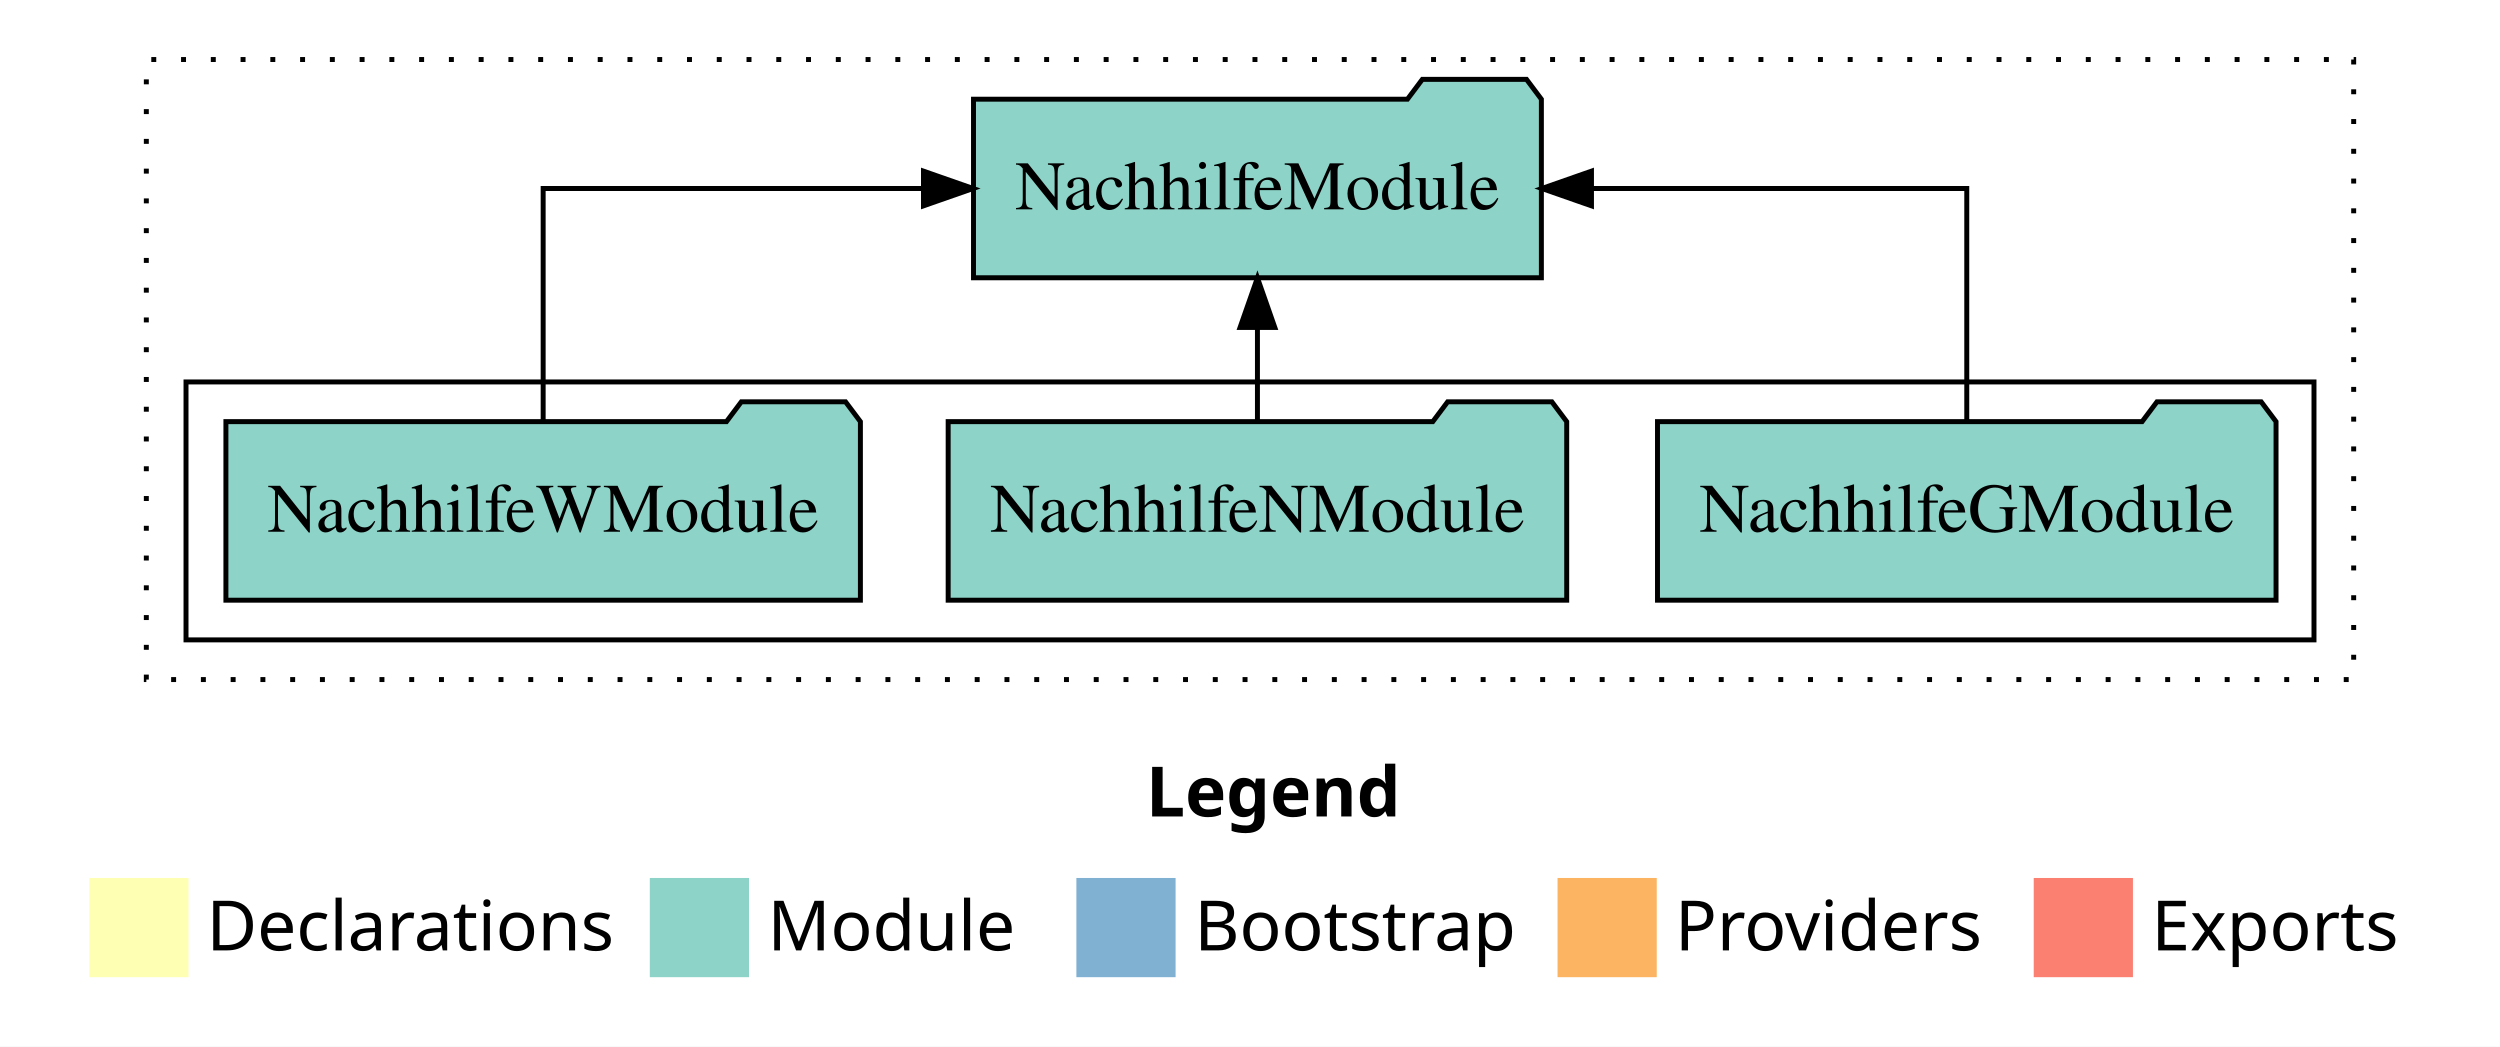
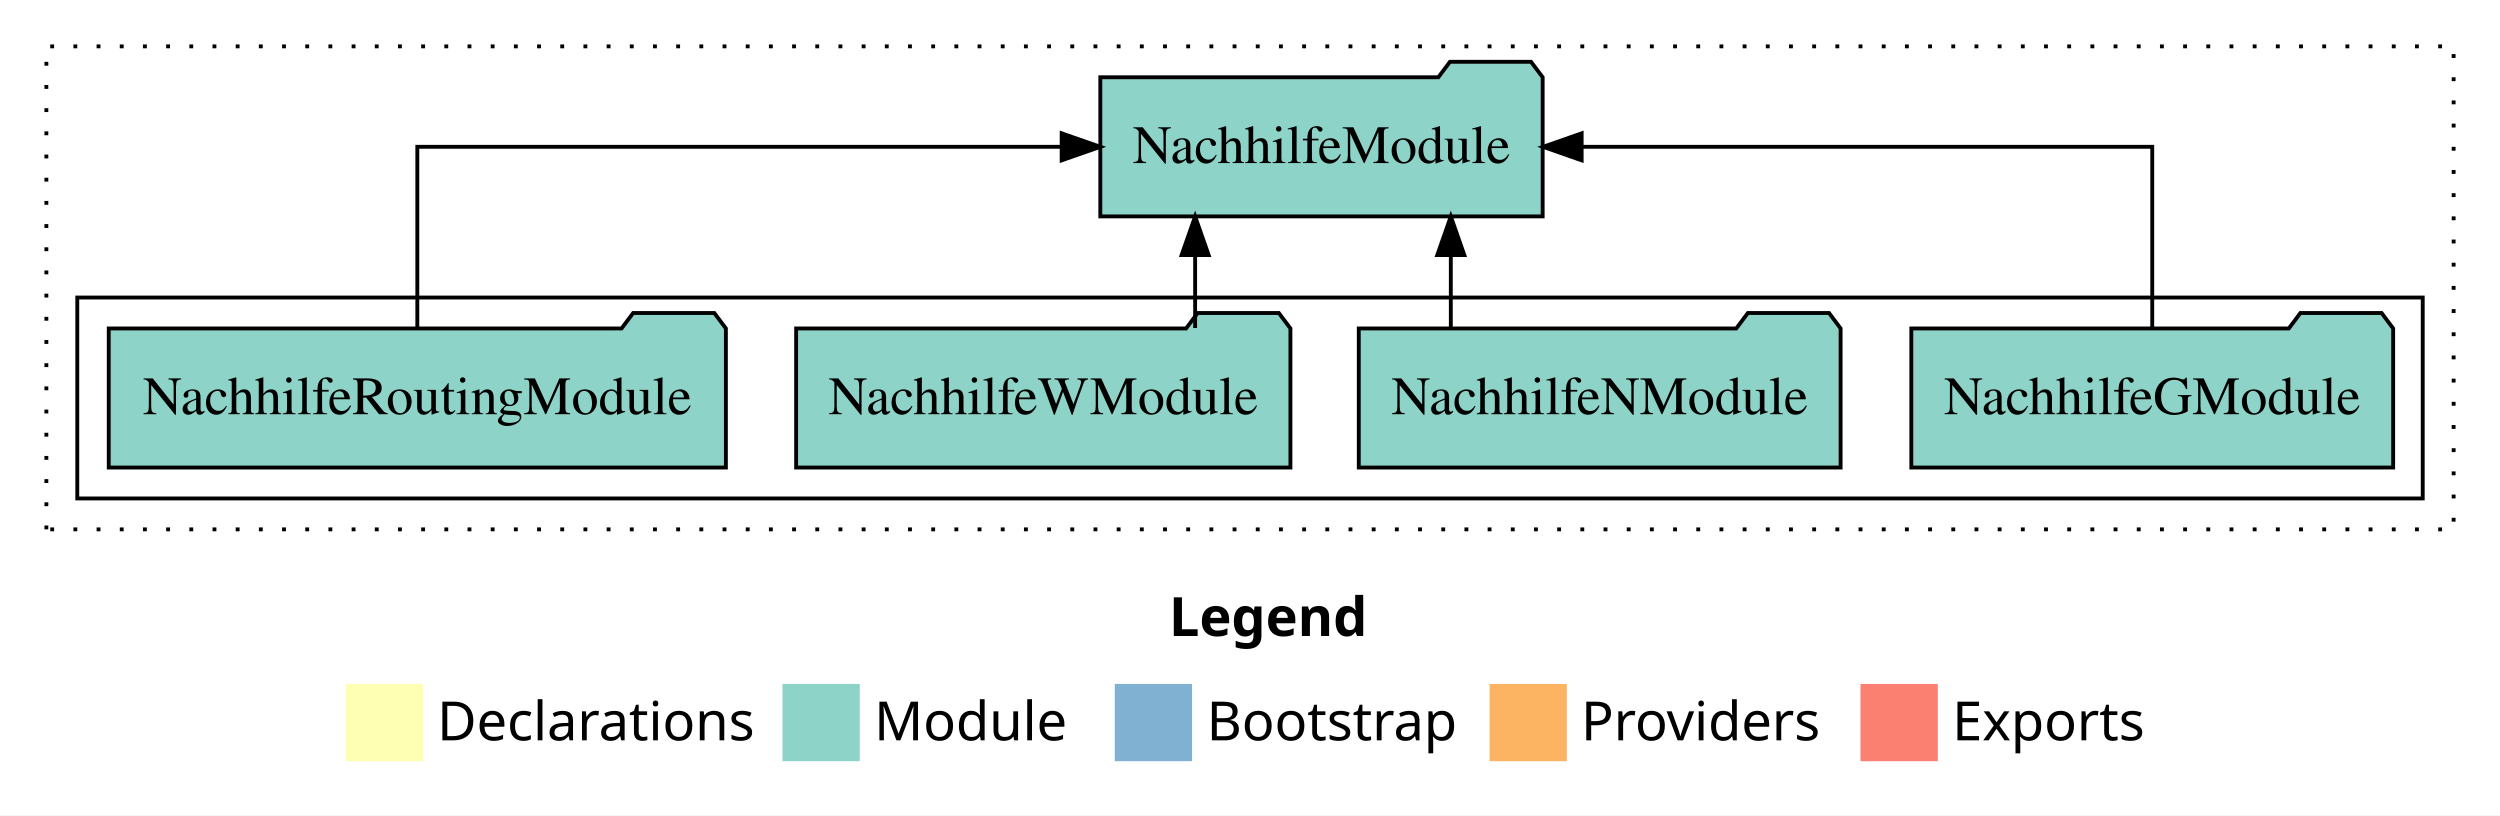
- <svg xmlns="http://www.w3.org/2000/svg" width="504pt" height="211pt" viewBox="0.00 0.00 504.00 211.00">
+ <svg xmlns="http://www.w3.org/2000/svg" width="647pt" height="211pt" viewBox="0.00 0.00 647.00 211.00">
  <g id="graph0" class="graph" transform="scale(1 1) rotate(0) translate(4 207)">
-     <polygon fill="#ffffff" stroke="transparent" points="-4,4 -4,-207 500,-207 500,4 -4,4" />
-     <text text-anchor="start" x="227.009" y="-42.4" font-family="sans-serif" font-weight="bold" font-size="14.00" fill="#000000">Legend</text>
-     <polygon fill="#ffffb3" stroke="transparent" points="14,-10 14,-30 34,-30 34,-10 14,-10" />
-     <text text-anchor="start" x="37.629" y="-15.4" font-family="sans-serif" font-size="14.00" fill="#000000">  Declarations</text>
-     <polygon fill="#8dd3c7" stroke="transparent" points="127,-10 127,-30 147,-30 147,-10 127,-10" />
-     <text text-anchor="start" x="150.725" y="-15.4" font-family="sans-serif" font-size="14.00" fill="#000000">  Module</text>
-     <polygon fill="#80b1d3" stroke="transparent" points="213,-10 213,-30 233,-30 233,-10 213,-10" />
-     <text text-anchor="start" x="236.781" y="-15.4" font-family="sans-serif" font-size="14.00" fill="#000000">  Bootstrap</text>
-     <polygon fill="#fdb462" stroke="transparent" points="310,-10 310,-30 330,-30 330,-10 310,-10" />
-     <text text-anchor="start" x="333.673" y="-15.4" font-family="sans-serif" font-size="14.00" fill="#000000">  Providers</text>
-     <polygon fill="#fb8072" stroke="transparent" points="406,-10 406,-30 426,-30 426,-10 406,-10" />
-     <text text-anchor="start" x="429.726" y="-15.4" font-family="sans-serif" font-size="14.00" fill="#000000">  Exports</text>
+     <polygon fill="white" stroke="transparent" points="-4,4 -4,-207 643,-207 643,4 -4,4" />
+     <text text-anchor="start" x="298.51" y="-42.4" font-family="sans-serif" font-weight="bold" font-size="14.00">Legend</text>
+     <polygon fill="#ffffb3" stroke="transparent" points="85.5,-10 85.5,-30 105.5,-30 105.5,-10 85.5,-10" />
+     <text text-anchor="start" x="109.13" y="-15.4" font-family="sans-serif" font-size="14.00">  Declarations</text>
+     <polygon fill="#8dd3c7" stroke="transparent" points="198.5,-10 198.5,-30 218.5,-30 218.5,-10 198.5,-10" />
+     <text text-anchor="start" x="222.23" y="-15.4" font-family="sans-serif" font-size="14.00">  Module</text>
+     <polygon fill="#80b1d3" stroke="transparent" points="284.5,-10 284.5,-30 304.5,-30 304.5,-10 284.5,-10" />
+     <text text-anchor="start" x="308.28" y="-15.4" font-family="sans-serif" font-size="14.00">  Bootstrap</text>
+     <polygon fill="#fdb462" stroke="transparent" points="381.5,-10 381.5,-30 401.5,-30 401.5,-10 381.5,-10" />
+     <text text-anchor="start" x="405.17" y="-15.4" font-family="sans-serif" font-size="14.00">  Providers</text>
+     <polygon fill="#fb8072" stroke="transparent" points="477.5,-10 477.5,-30 497.5,-30 497.5,-10 477.5,-10" />
+     <text text-anchor="start" x="501.23" y="-15.4" font-family="sans-serif" font-size="14.00">  Exports</text>
    <g id="clust1" class="cluster">
-       <polygon fill="none" stroke="#000000" stroke-dasharray="1,5" points="25.5,-70 25.5,-195 470.5,-195 470.5,-70 25.5,-70" />
+       <polygon fill="none" stroke="black" stroke-dasharray="1,5" points="8,-70 8,-195 631,-195 631,-70 8,-70" />
    </g>
    <g id="clust3" class="cluster">
-       <polygon fill="none" stroke="#000000" points="33.5,-78 33.5,-130 462.5,-130 462.5,-78 33.5,-78" />
+       <polygon fill="none" stroke="black" points="16,-78 16,-130 623,-130 623,-78 16,-78" />
    </g>
    <g id="node1" class="node">
-       <polygon fill="#8dd3c7" stroke="#000000" points="454.849,-122 451.849,-126 430.849,-126 427.849,-122 330.151,-122 330.151,-86 454.849,-86 454.849,-122" />
-       <text text-anchor="middle" x="392.5" y="-99.8" font-family="Times,serif" font-size="14.00" fill="#000000">NachhilfeGModule</text>
+       <polygon fill="#8dd3c7" stroke="black" points="615.35,-122 612.35,-126 591.35,-126 588.35,-122 490.65,-122 490.65,-86 615.35,-86 615.35,-122" />
+       <text text-anchor="middle" x="553" y="-99.8" font-family="Times,serif" font-size="14.00">NachhilfeGModule</text>
+     </g>
+     <g id="node5" class="node">
+       <polygon fill="#8dd3c7" stroke="black" points="395.24,-187 392.24,-191 371.24,-191 368.24,-187 280.76,-187 280.76,-151 395.24,-151 395.24,-187" />
+       <text text-anchor="middle" x="338" y="-164.8" font-family="Times,serif" font-size="14.00">NachhilfeModule</text>
+     </g>
+     <g id="edge1" class="edge">
+       <path fill="none" stroke="black" d="M553,-122.11C553,-141.34 553,-169 553,-169 553,-169 405.33,-169 405.33,-169" />
+       <polygon fill="black" stroke="black" points="405.33,-165.5 395.33,-169 405.33,-172.5 405.33,-165.5" />
+     </g>
+     <g id="node2" class="node">
+       <polygon fill="#8dd3c7" stroke="black" points="472.35,-122 469.35,-126 448.35,-126 445.35,-122 347.65,-122 347.65,-86 472.35,-86 472.35,-122" />
+       <text text-anchor="middle" x="410" y="-99.8" font-family="Times,serif" font-size="14.00">NachhilfeNModule</text>
+     </g>
+     <g id="edge2" class="edge">
+       <path fill="none" stroke="black" d="M371.47,-122.11C371.47,-122.11 371.47,-140.99 371.47,-140.99" />
+       <polygon fill="black" stroke="black" points="367.97,-140.99 371.47,-150.99 374.97,-140.99 367.97,-140.99" />
+     </g>
+     <g id="node3" class="node">
+       <polygon fill="#8dd3c7" stroke="black" points="329.96,-122 326.96,-126 305.96,-126 302.96,-122 202.04,-122 202.04,-86 329.96,-86 329.96,-122" />
+       <text text-anchor="middle" x="266" y="-99.8" font-family="Times,serif" font-size="14.00">NachhilfeWModule</text>
+     </g>
+     <g id="edge3" class="edge">
+       <path fill="none" stroke="black" d="M305.3,-122.11C305.3,-122.11 305.3,-140.99 305.3,-140.99" />
+       <polygon fill="black" stroke="black" points="301.8,-140.99 305.3,-150.99 308.8,-140.99 301.8,-140.99" />
    </g>
    <g id="node4" class="node">
-       <polygon fill="#8dd3c7" stroke="#000000" points="306.742,-187 303.742,-191 282.742,-191 279.742,-187 192.258,-187 192.258,-151 306.742,-151 306.742,-187" />
-       <text text-anchor="middle" x="249.5" y="-164.8" font-family="Times,serif" font-size="14.00" fill="#000000">NachhilfeModule</text>
+       <polygon fill="#8dd3c7" stroke="black" points="183.86,-122 180.86,-126 159.86,-126 156.86,-122 24.14,-122 24.14,-86 183.86,-86 183.86,-122" />
+       <text text-anchor="middle" x="104" y="-99.8" font-family="Times,serif" font-size="14.00">NachhilfeRoutingModule</text>
    </g>
-     <g id="edge1" class="edge">
-       <path fill="none" stroke="#000000" d="M392.5,-122.106C392.5,-141.339 392.5,-169 392.5,-169 392.5,-169 316.84,-169 316.84,-169" />
-       <polygon fill="#000000" stroke="#000000" points="316.84,-165.5 306.84,-169 316.84,-172.5 316.84,-165.5" />
-     </g>
-     <g id="node2" class="node">
-       <polygon fill="#8dd3c7" stroke="#000000" points="311.849,-122 308.849,-126 287.849,-126 284.849,-122 187.151,-122 187.151,-86 311.849,-86 311.849,-122" />
-       <text text-anchor="middle" x="249.5" y="-99.8" font-family="Times,serif" font-size="14.00" fill="#000000">NachhilfeNModule</text>
-     </g>
-     <g id="edge2" class="edge">
-       <path fill="none" stroke="#000000" d="M249.5,-122.106C249.5,-122.106 249.5,-140.991 249.5,-140.991" />
-       <polygon fill="#000000" stroke="#000000" points="246,-140.991 249.5,-150.991 253,-140.991 246,-140.991" />
-     </g>
-     <g id="node3" class="node">
-       <polygon fill="#8dd3c7" stroke="#000000" points="169.457,-122 166.457,-126 145.457,-126 142.457,-122 41.543,-122 41.543,-86 169.457,-86 169.457,-122" />
-       <text text-anchor="middle" x="105.5" y="-99.8" font-family="Times,serif" font-size="14.00" fill="#000000">NachhilfeWModule</text>
-     </g>
-     <g id="edge3" class="edge">
-       <path fill="none" stroke="#000000" d="M105.5,-122.106C105.5,-141.339 105.5,-169 105.5,-169 105.5,-169 182.174,-169 182.174,-169" />
-       <polygon fill="#000000" stroke="#000000" points="182.174,-172.5 192.174,-169 182.174,-165.5 182.174,-172.5" />
+     <g id="edge4" class="edge">
+       <path fill="none" stroke="black" d="M104,-122.11C104,-141.34 104,-169 104,-169 104,-169 270.76,-169 270.76,-169" />
+       <polygon fill="black" stroke="black" points="270.76,-172.5 280.76,-169 270.76,-165.5 270.76,-172.5" />
    </g>
  </g>
</svg>
